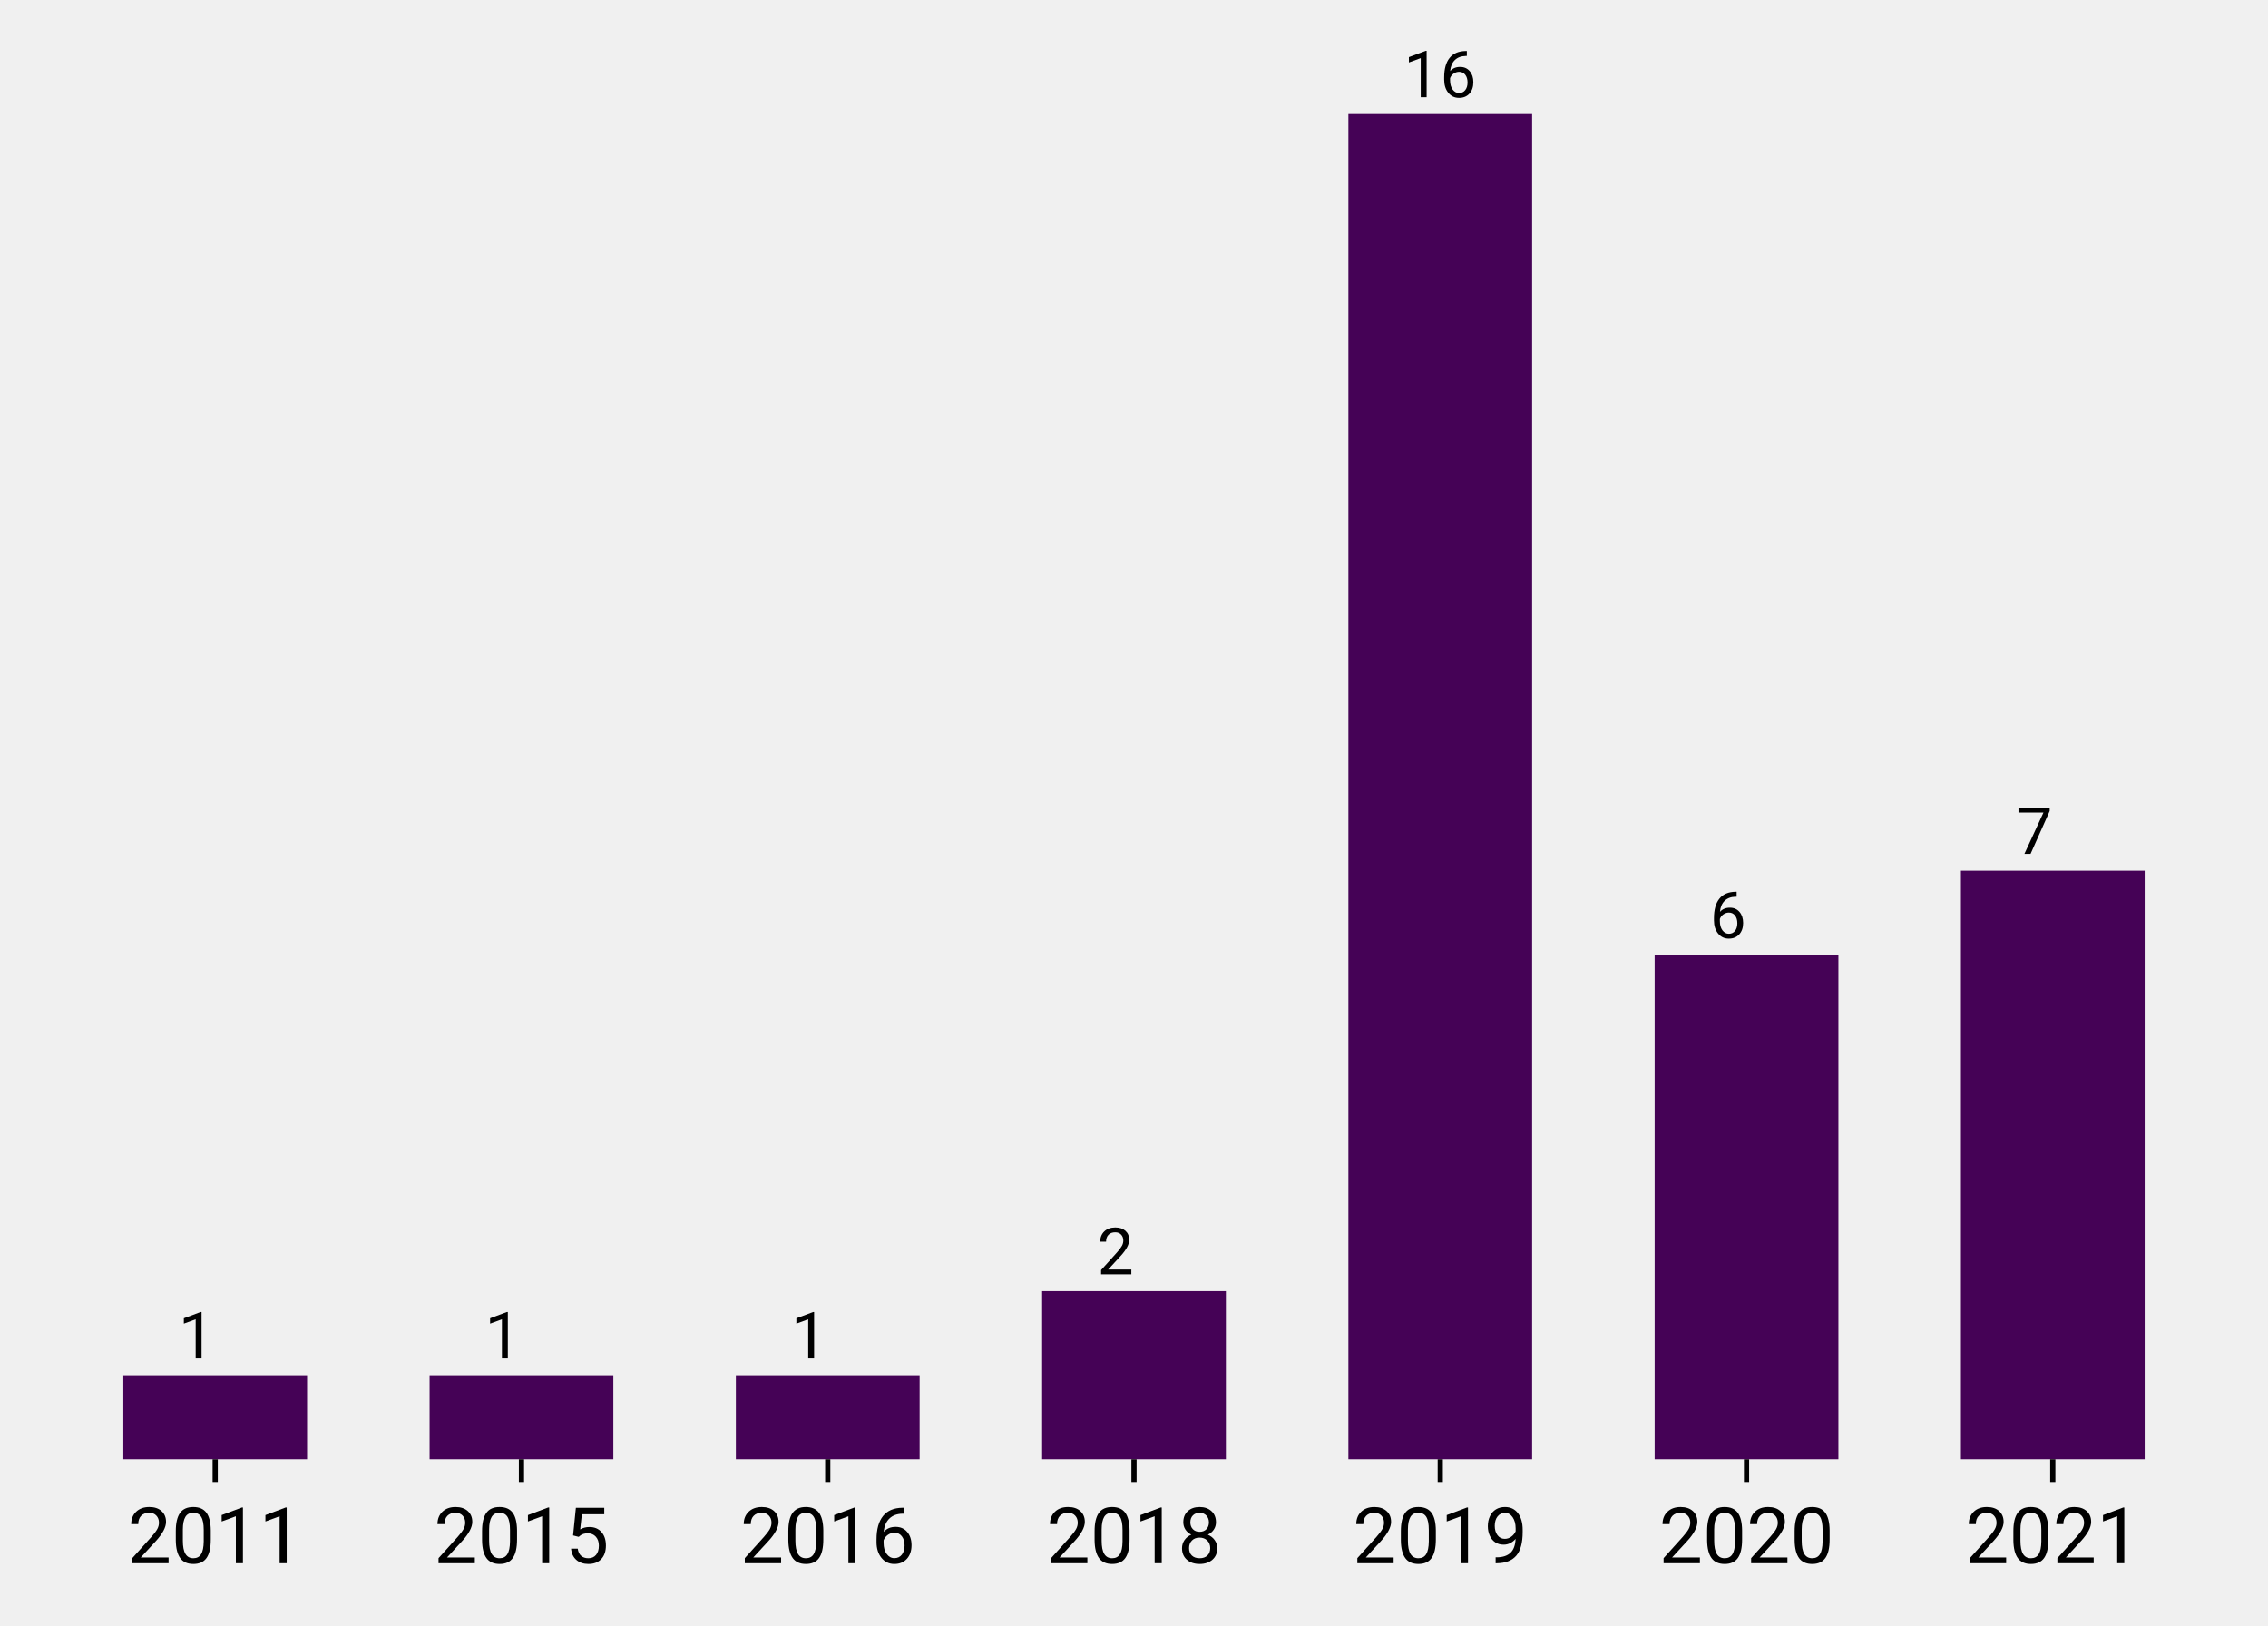
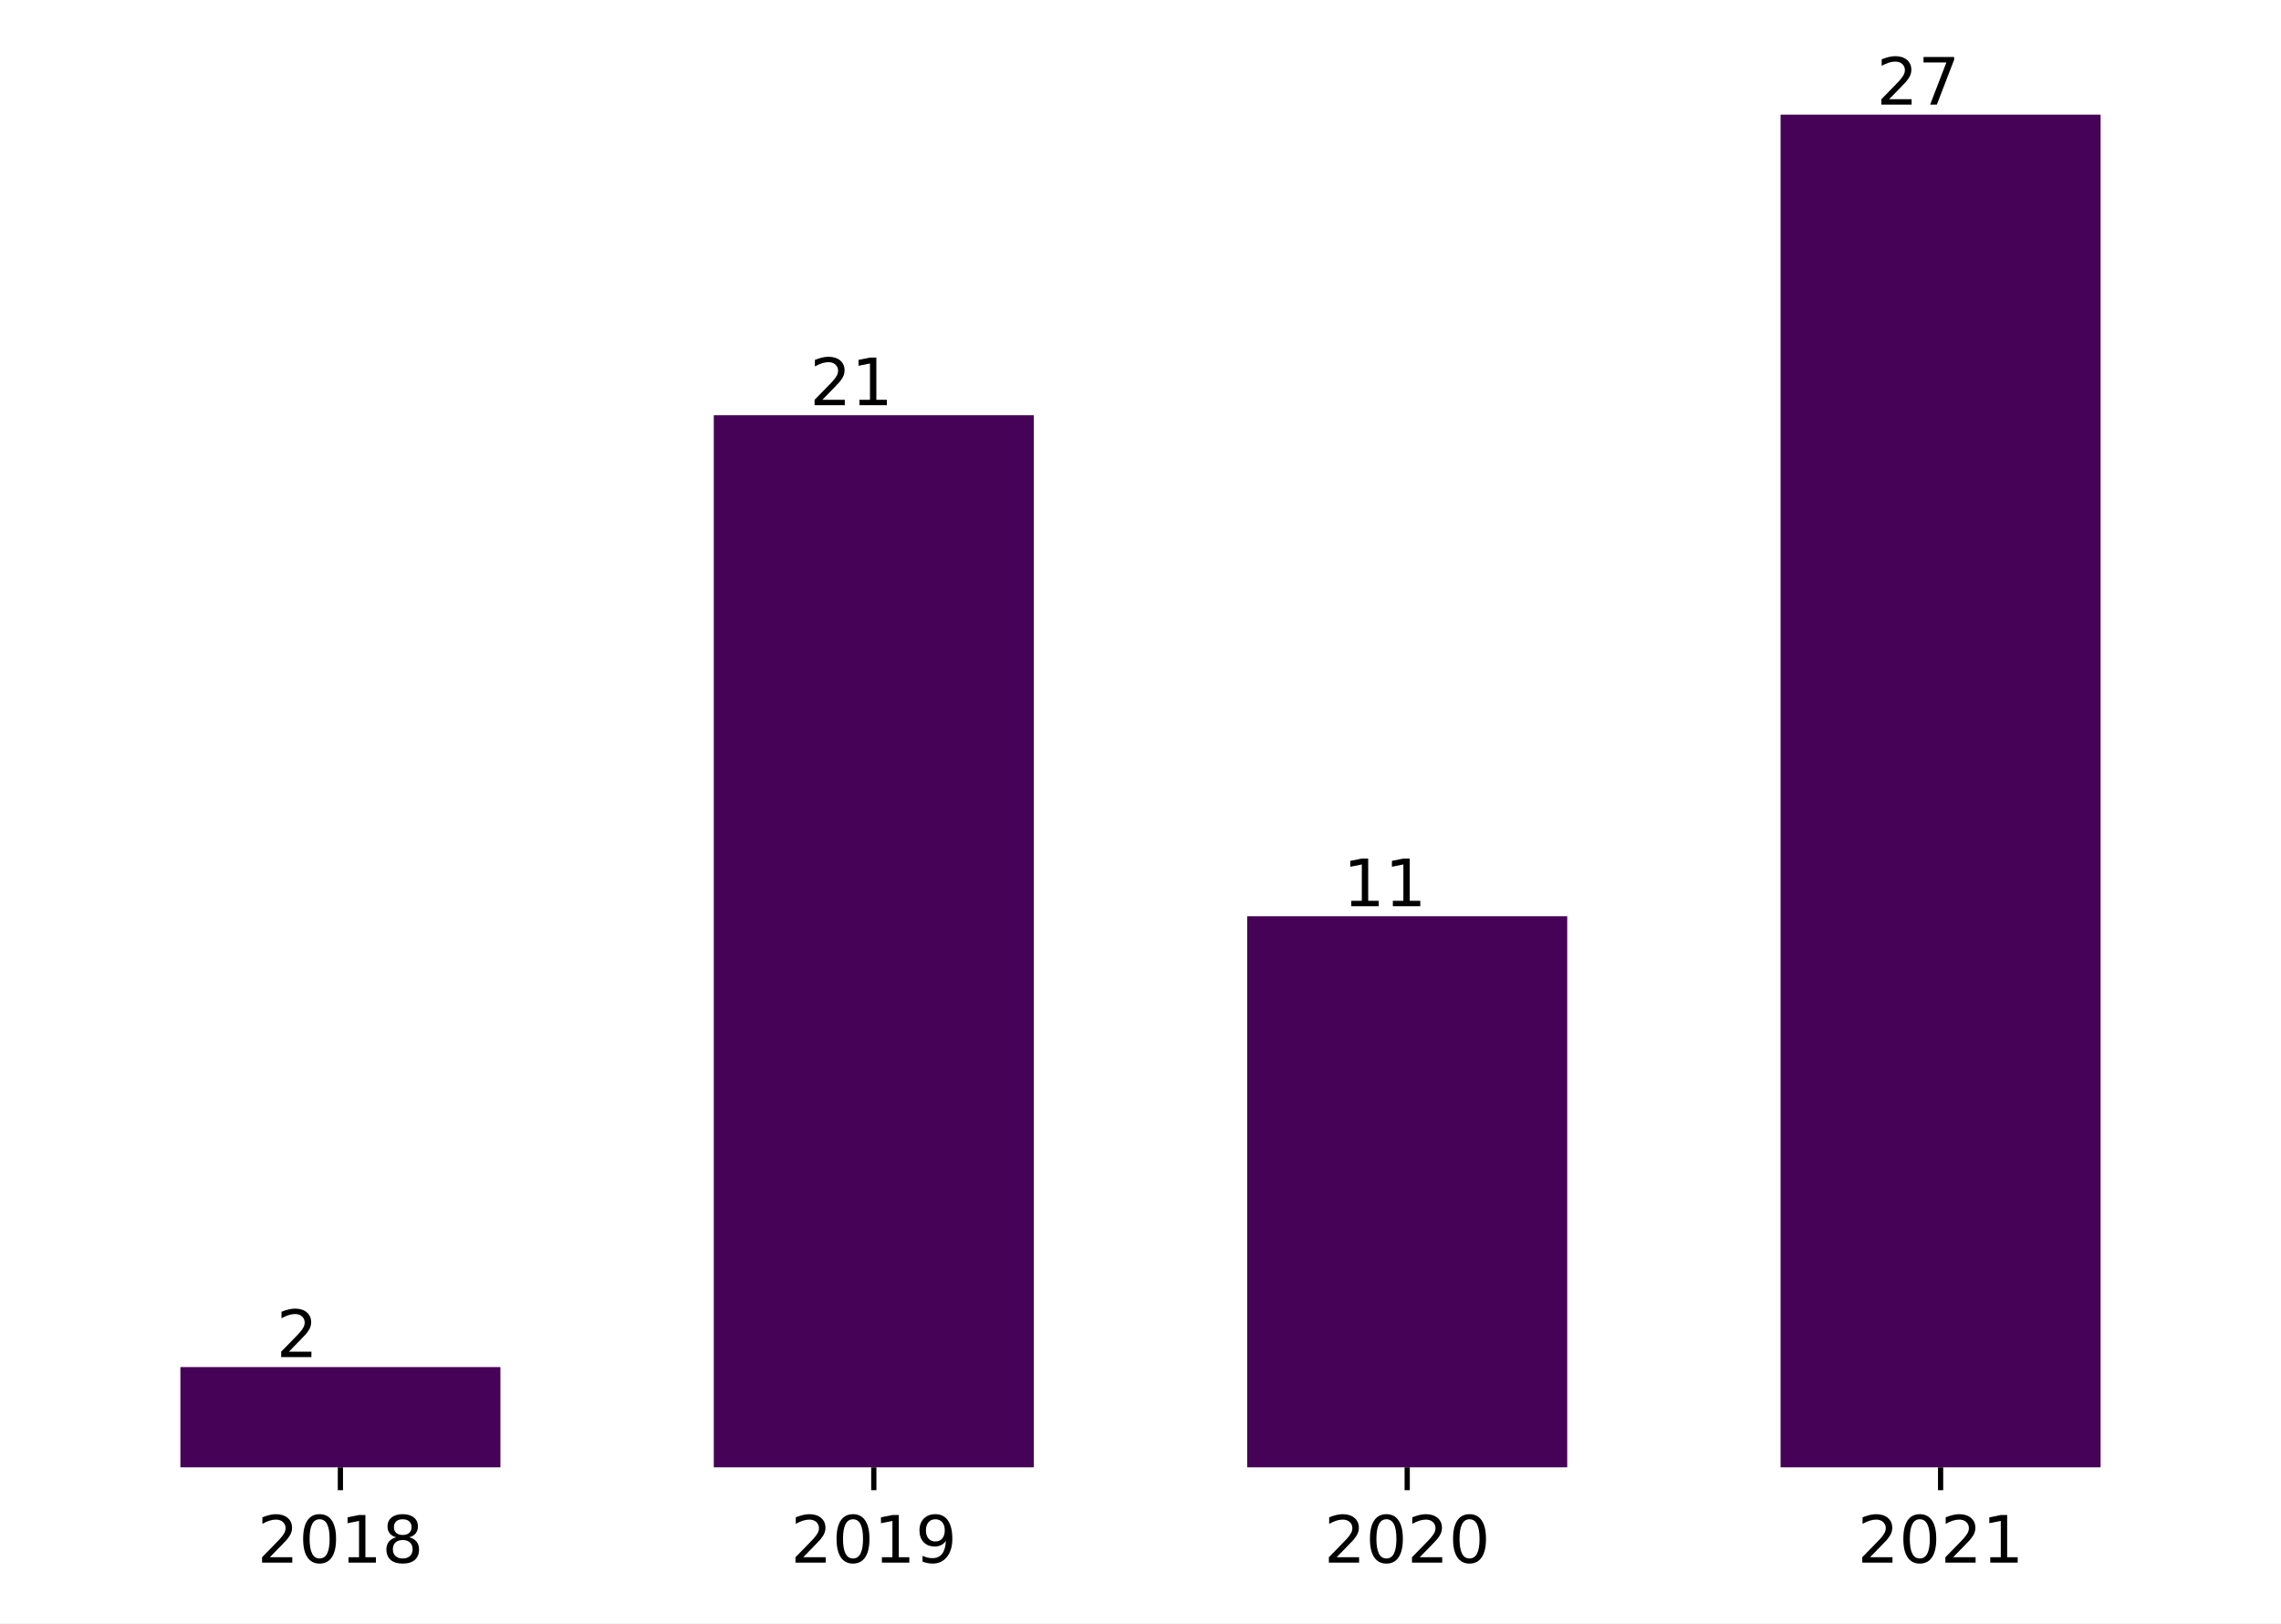
- <svg xmlns="http://www.w3.org/2000/svg" xmlns:xlink="http://www.w3.org/1999/xlink" height="250.278pt" version="1.1" viewBox="0 0 349.2 250.278" width="349.2pt">
+ <svg xmlns="http://www.w3.org/2000/svg" xmlns:xlink="http://www.w3.org/1999/xlink" height="248.518pt" version="1.1" viewBox="0 0 349.2 248.518" width="349.2pt">
  <defs>
-     <style type="text/css">*{stroke-linecap:butt;stroke-linejoin:round;}</style>
+     <style type="text/css">
+ *{stroke-linecap:butt;stroke-linejoin:round;}
+   </style>
  </defs>
  <g id="figure_1">
    <g id="patch_1">
-       <path d="M 0 250.278  L 349.2 250.278  L 349.2 0  L 0 0  z " style="fill:none;" />
+       <path d="M 0 248.518  L 349.2 248.518  L 349.2 0  L 0 0  z " style="fill:#ffffff;" />
    </g>
    <g id="axes_1">
      <g id="patch_2">
-         <path clip-path="url(#p5a2108f141)" d="M 18.989 224.64  L 47.282 224.64  L 47.282 211.697  L 18.989 211.697  z " style="fill:#450256;" />
+         <path clip-path="url(#p7876d4e0ae)" d="M 27.615 224.64  L 76.61 224.64  L 76.61 209.3  L 27.615 209.3  z " style="fill:#450256;" />
      </g>
      <g id="patch_3">
-         <path clip-path="url(#p5a2108f141)" d="M 66.144 224.64  L 94.437 224.64  L 94.437 211.697  L 66.144 211.697  z " style="fill:#450256;" />
+         <path clip-path="url(#p7876d4e0ae)" d="M 109.273 224.64  L 158.268 224.64  L 158.268 63.573  L 109.273 63.573  z " style="fill:#450256;" />
      </g>
      <g id="patch_4">
-         <path clip-path="url(#p5a2108f141)" d="M 113.299 224.64  L 141.592 224.64  L 141.592 211.697  L 113.299 211.697  z " style="fill:#450256;" />
+         <path clip-path="url(#p7876d4e0ae)" d="M 190.932 224.64  L 239.927 224.64  L 239.927 140.272  L 190.932 140.272  z " style="fill:#450256;" />
      </g>
      <g id="patch_5">
-         <path clip-path="url(#p5a2108f141)" d="M 160.454 224.64  L 188.746 224.64  L 188.746 198.754  L 160.454 198.754  z " style="fill:#450256;" />
-       </g>
-       <g id="patch_6">
-         <path clip-path="url(#p5a2108f141)" d="M 207.608 224.64  L 235.901 224.64  L 235.901 17.554  L 207.608 17.554  z " style="fill:#450256;" />
-       </g>
-       <g id="patch_7">
-         <path clip-path="url(#p5a2108f141)" d="M 254.763 224.64  L 283.056 224.64  L 283.056 146.983  L 254.763 146.983  z " style="fill:#450256;" />
-       </g>
-       <g id="patch_8">
-         <path clip-path="url(#p5a2108f141)" d="M 301.918 224.64  L 330.211 224.64  L 330.211 134.04  L 301.918 134.04  z " style="fill:#450256;" />
+         <path clip-path="url(#p7876d4e0ae)" d="M 272.59 224.64  L 321.585 224.64  L 321.585 17.554  L 272.59 17.554  z " style="fill:#450256;" />
      </g>
      <g id="matplotlib.axis_1">
        <g id="xtick_1">
          <g id="line2d_1">
            <defs>
-               <path d="M 0 0  L 0 3.5  " id="m82466ce0c2" style="stroke:#000000;stroke-width:0.8;" />
+               <path d="M 0 0  L 0 3.5  " id="mf0c8233575" style="stroke:#000000;stroke-width:0.8;" />
            </defs>
            <g>
-               <use style="stroke:#000000;stroke-width:0.8;" x="33.135" xlink:href="#m82466ce0c2" y="224.64" />
+               <use style="stroke:#000000;stroke-width:0.8;" x="52.112" xlink:href="#mf0c8233575" y="224.64" />
            </g>
          </g>
          <g id="text_1">
-             <g transform="translate(19.65771 240.64)scale(0.12 -0.12)">
-               <defs>
-                 <path d="M 52.484 0  L 5.906 0  L 5.906 6.5  L 30.516 33.844  Q 35.984 40.047 38.062 43.922  Q 40.141 47.797 40.141 51.953  Q 40.141 57.516 36.766 61.078  Q 33.406 64.656 27.781 64.656  Q 21.047 64.656 17.312 60.812  Q 13.578 56.984 13.578 50.141  L 4.547 50.141  Q 4.547 59.969 10.859 66.016  Q 17.188 72.078 27.781 72.078  Q 37.703 72.078 43.453 66.875  Q 49.219 61.672 49.219 53.031  Q 49.219 42.531 35.844 28.031  L 16.797 7.375  L 52.484 7.375  z " id="Roboto-Regular-50" />
-                 <path d="M 50.484 30.328  Q 50.484 14.453 45.062 6.734  Q 39.656 -0.984 28.125 -0.984  Q 16.75 -0.984 11.281 6.562  Q 5.812 14.109 5.609 29.109  L 5.609 41.156  Q 5.609 56.844 11.031 64.453  Q 16.453 72.078 28.031 72.078  Q 39.5 72.078 44.922 64.719  Q 50.344 57.375 50.484 42.047  z M 41.453 42.672  Q 41.453 54.156 38.234 59.406  Q 35.016 64.656 28.031 64.656  Q 21.094 64.656 17.922 59.422  Q 14.75 54.203 14.656 43.359  L 14.656 28.906  Q 14.656 17.391 18 11.891  Q 21.344 6.391 28.125 6.391  Q 34.812 6.391 38.062 11.562  Q 41.312 16.75 41.453 27.875  z " id="Roboto-Regular-48" />
-                 <path d="M 35.594 0  L 26.516 0  L 26.516 60.203  L 8.297 53.516  L 8.297 61.719  L 34.188 71.438  L 35.594 71.438  z " id="Roboto-Regular-49" />
-               </defs>
-               <use xlink:href="#Roboto-Regular-50" />
-               <use x="56.152" xlink:href="#Roboto-Regular-48" />
-               <use x="112.305" xlink:href="#Roboto-Regular-49" />
-               <use x="168.457" xlink:href="#Roboto-Regular-49" />
+             <defs>
+               <path d="M 19.188 8.297  L 53.609 8.297  L 53.609 0  L 7.328 0  L 7.328 8.297  Q 12.938 14.109 22.625 23.891  Q 32.328 33.688 34.812 36.531  Q 39.547 41.844 41.422 45.531  Q 43.312 49.219 43.312 52.781  Q 43.312 58.594 39.234 62.25  Q 35.156 65.922 28.609 65.922  Q 23.969 65.922 18.812 64.312  Q 13.672 62.703 7.812 59.422  L 7.812 69.391  Q 13.766 71.781 18.938 73  Q 24.125 74.219 28.422 74.219  Q 39.75 74.219 46.484 68.547  Q 53.219 62.891 53.219 53.422  Q 53.219 48.922 51.531 44.891  Q 49.859 40.875 45.406 35.406  Q 44.188 33.984 37.641 27.219  Q 31.109 20.453 19.188 8.297  z " id="DejaVuSans-50" />
+               <path d="M 31.781 66.406  Q 24.172 66.406 20.328 58.906  Q 16.5 51.422 16.5 36.375  Q 16.5 21.391 20.328 13.891  Q 24.172 6.391 31.781 6.391  Q 39.453 6.391 43.281 13.891  Q 47.125 21.391 47.125 36.375  Q 47.125 51.422 43.281 58.906  Q 39.453 66.406 31.781 66.406  z M 31.781 74.219  Q 44.047 74.219 50.516 64.516  Q 56.984 54.828 56.984 36.375  Q 56.984 17.969 50.516 8.266  Q 44.047 -1.422 31.781 -1.422  Q 19.531 -1.422 13.062 8.266  Q 6.594 17.969 6.594 36.375  Q 6.594 54.828 13.062 64.516  Q 19.531 74.219 31.781 74.219  z " id="DejaVuSans-48" />
+               <path d="M 12.406 8.297  L 28.516 8.297  L 28.516 63.922  L 10.984 60.406  L 10.984 69.391  L 28.422 72.906  L 38.281 72.906  L 38.281 8.297  L 54.391 8.297  L 54.391 0  L 12.406 0  z " id="DejaVuSans-49" />
+               <path d="M 31.781 34.625  Q 24.75 34.625 20.719 30.859  Q 16.703 27.094 16.703 20.516  Q 16.703 13.922 20.719 10.156  Q 24.75 6.391 31.781 6.391  Q 38.812 6.391 42.859 10.172  Q 46.922 13.969 46.922 20.516  Q 46.922 27.094 42.891 30.859  Q 38.875 34.625 31.781 34.625  z M 21.922 38.812  Q 15.578 40.375 12.031 44.719  Q 8.5 49.078 8.5 55.328  Q 8.5 64.062 14.719 69.141  Q 20.953 74.219 31.781 74.219  Q 42.672 74.219 48.875 69.141  Q 55.078 64.062 55.078 55.328  Q 55.078 49.078 51.531 44.719  Q 48 40.375 41.703 38.812  Q 48.828 37.156 52.797 32.312  Q 56.781 27.484 56.781 20.516  Q 56.781 9.906 50.312 4.234  Q 43.844 -1.422 31.781 -1.422  Q 19.734 -1.422 13.25 4.234  Q 6.781 9.906 6.781 20.516  Q 6.781 27.484 10.781 32.312  Q 14.797 37.156 21.922 38.812  z M 18.312 54.391  Q 18.312 48.734 21.844 45.562  Q 25.391 42.391 31.781 42.391  Q 38.141 42.391 41.719 45.562  Q 45.312 48.734 45.312 54.391  Q 45.312 60.062 41.719 63.234  Q 38.141 66.406 31.781 66.406  Q 25.391 66.406 21.844 63.234  Q 18.312 60.062 18.312 54.391  z " id="DejaVuSans-56" />
+             </defs>
+             <g transform="translate(39.38719 239.2384)scale(0.1 -0.1)">
+               <use xlink:href="#DejaVuSans-50" />
+               <use x="63.623" xlink:href="#DejaVuSans-48" />
+               <use x="127.246" xlink:href="#DejaVuSans-49" />
+               <use x="190.869" xlink:href="#DejaVuSans-56" />
            </g>
          </g>
        </g>
        <g id="xtick_2">
          <g id="line2d_2">
            <g>
-               <use style="stroke:#000000;stroke-width:0.8;" x="80.29" xlink:href="#m82466ce0c2" y="224.64" />
+               <use style="stroke:#000000;stroke-width:0.8;" x="133.771" xlink:href="#mf0c8233575" y="224.64" />
            </g>
          </g>
          <g id="text_2">
-             <g transform="translate(66.81264 240.64)scale(0.12 -0.12)">
-               <defs>
-                 <path d="M 10.062 35.641  L 13.672 71.094  L 50.094 71.094  L 50.094 62.75  L 21.344 62.75  L 19.188 43.359  Q 24.422 46.438 31.062 46.438  Q 40.766 46.438 46.484 40.016  Q 52.203 33.594 52.203 22.656  Q 52.203 11.672 46.266 5.344  Q 40.328 -0.984 29.688 -0.984  Q 20.266 -0.984 14.297 4.234  Q 8.344 9.469 7.516 18.703  L 16.062 18.703  Q 16.891 12.594 20.406 9.484  Q 23.922 6.391 29.688 6.391  Q 35.984 6.391 39.578 10.688  Q 43.172 14.984 43.172 22.562  Q 43.172 29.688 39.281 34  Q 35.406 38.328 28.953 38.328  Q 23.047 38.328 19.672 35.75  L 17.281 33.797  z " id="Roboto-Regular-53" />
-               </defs>
-               <use xlink:href="#Roboto-Regular-50" />
-               <use x="56.152" xlink:href="#Roboto-Regular-48" />
-               <use x="112.305" xlink:href="#Roboto-Regular-49" />
-               <use x="168.457" xlink:href="#Roboto-Regular-53" />
+             <defs>
+               <path d="M 10.984 1.516  L 10.984 10.5  Q 14.703 8.734 18.5 7.812  Q 22.312 6.891 25.984 6.891  Q 35.75 6.891 40.891 13.453  Q 46.047 20.016 46.781 33.406  Q 43.953 29.203 39.594 26.953  Q 35.25 24.703 29.984 24.703  Q 19.047 24.703 12.672 31.312  Q 6.297 37.938 6.297 49.422  Q 6.297 60.641 12.938 67.422  Q 19.578 74.219 30.609 74.219  Q 43.266 74.219 49.922 64.516  Q 56.594 54.828 56.594 36.375  Q 56.594 19.141 48.406 8.859  Q 40.234 -1.422 26.422 -1.422  Q 22.703 -1.422 18.891 -0.688  Q 15.094 0.047 10.984 1.516  z M 30.609 32.422  Q 37.25 32.422 41.125 36.953  Q 45.016 41.5 45.016 49.422  Q 45.016 57.281 41.125 61.844  Q 37.25 66.406 30.609 66.406  Q 23.969 66.406 20.094 61.844  Q 16.219 57.281 16.219 49.422  Q 16.219 41.5 20.094 36.953  Q 23.969 32.422 30.609 32.422  z " id="DejaVuSans-57" />
+             </defs>
+             <g transform="translate(121.0457 239.2384)scale(0.1 -0.1)">
+               <use xlink:href="#DejaVuSans-50" />
+               <use x="63.623" xlink:href="#DejaVuSans-48" />
+               <use x="127.246" xlink:href="#DejaVuSans-49" />
+               <use x="190.869" xlink:href="#DejaVuSans-57" />
            </g>
          </g>
        </g>
        <g id="xtick_3">
          <g id="line2d_3">
            <g>
-               <use style="stroke:#000000;stroke-width:0.8;" x="127.445" xlink:href="#m82466ce0c2" y="224.64" />
+               <use style="stroke:#000000;stroke-width:0.8;" x="215.429" xlink:href="#mf0c8233575" y="224.64" />
            </g>
          </g>
          <g id="text_3">
-             <g transform="translate(113.9676 240.64)scale(0.12 -0.12)">
-               <defs>
-                 <path d="M 41.359 71.141  L 41.359 63.484  L 39.703 63.484  Q 29.156 63.281 22.906 57.219  Q 16.656 51.172 15.672 40.188  Q 21.297 46.625 31 46.625  Q 40.281 46.625 45.828 40.078  Q 51.375 33.547 51.375 23.188  Q 51.375 12.203 45.391 5.609  Q 39.406 -0.984 29.344 -0.984  Q 19.141 -0.984 12.797 6.859  Q 6.453 14.703 6.453 27.047  L 6.453 30.516  Q 6.453 50.141 14.812 60.516  Q 23.188 70.906 39.75 71.141  z M 29.5 39.109  Q 24.859 39.109 20.953 36.328  Q 17.047 33.547 15.531 29.344  L 15.531 26.031  Q 15.531 17.234 19.484 11.859  Q 23.438 6.5 29.344 6.5  Q 35.453 6.5 38.938 10.984  Q 42.438 15.484 42.438 22.75  Q 42.438 30.078 38.891 34.594  Q 35.359 39.109 29.5 39.109  z " id="Roboto-Regular-54" />
-               </defs>
-               <use xlink:href="#Roboto-Regular-50" />
-               <use x="56.152" xlink:href="#Roboto-Regular-48" />
-               <use x="112.305" xlink:href="#Roboto-Regular-49" />
-               <use x="168.457" xlink:href="#Roboto-Regular-54" />
+             <g transform="translate(202.7043 239.2384)scale(0.1 -0.1)">
+               <use xlink:href="#DejaVuSans-50" />
+               <use x="63.623" xlink:href="#DejaVuSans-48" />
+               <use x="127.246" xlink:href="#DejaVuSans-50" />
+               <use x="190.869" xlink:href="#DejaVuSans-48" />
            </g>
          </g>
        </g>
        <g id="xtick_4">
          <g id="line2d_4">
            <g>
-               <use style="stroke:#000000;stroke-width:0.8;" x="174.6" xlink:href="#m82466ce0c2" y="224.64" />
+               <use style="stroke:#000000;stroke-width:0.8;" x="297.088" xlink:href="#mf0c8233575" y="224.64" />
            </g>
          </g>
          <g id="text_4">
-             <g transform="translate(161.1225 240.64)scale(0.12 -0.12)">
-               <defs>
-                 <path d="M 49.031 52.547  Q 49.031 47.219 46.219 43.062  Q 43.406 38.922 38.625 36.578  Q 44.188 34.188 47.438 29.594  Q 50.688 25 50.688 19.188  Q 50.688 9.969 44.453 4.484  Q 38.234 -0.984 28.078 -0.984  Q 17.828 -0.984 11.641 4.516  Q 5.469 10.016 5.469 19.188  Q 5.469 24.953 8.609 29.594  Q 11.766 34.234 17.328 36.625  Q 12.594 38.969 9.859 43.109  Q 7.125 47.266 7.125 52.547  Q 7.125 61.531 12.891 66.797  Q 18.656 72.078 28.078 72.078  Q 37.453 72.078 43.234 66.797  Q 49.031 61.531 49.031 52.547  z M 41.656 19.391  Q 41.656 25.344 37.859 29.094  Q 34.078 32.859 27.969 32.859  Q 21.875 32.859 18.188 29.141  Q 14.5 25.438 14.5 19.375  Q 14.5 13.328 18.094 9.859  Q 21.688 6.391 28.078 6.391  Q 34.422 6.391 38.031 9.875  Q 41.656 13.375 41.656 19.391  z M 28.078 64.656  Q 22.75 64.656 19.453 61.359  Q 16.156 58.062 16.156 52.391  Q 16.156 46.969 19.406 43.625  Q 22.656 40.281 28.078 40.281  Q 33.5 40.281 36.734 43.625  Q 39.984 46.969 39.984 52.391  Q 39.984 57.812 36.609 61.234  Q 33.25 64.656 28.078 64.656  z " id="Roboto-Regular-56" />
-               </defs>
-               <use xlink:href="#Roboto-Regular-50" />
-               <use x="56.152" xlink:href="#Roboto-Regular-48" />
-               <use x="112.305" xlink:href="#Roboto-Regular-49" />
-               <use x="168.457" xlink:href="#Roboto-Regular-56" />
-             </g>
-           </g>
-         </g>
-         <g id="xtick_5">
-           <g id="line2d_5">
-             <g>
-               <use style="stroke:#000000;stroke-width:0.8;" x="221.755" xlink:href="#m82466ce0c2" y="224.64" />
-             </g>
-           </g>
-           <g id="text_5">
-             <g transform="translate(208.2774 240.64)scale(0.12 -0.12)">
-               <defs>
-                 <path d="M 40.531 31.25  Q 37.703 27.875 33.766 25.828  Q 29.828 23.781 25.141 23.781  Q 19 23.781 14.422 26.797  Q 9.859 29.828 7.375 35.328  Q 4.891 40.828 4.891 47.469  Q 4.891 54.594 7.594 60.297  Q 10.297 66.016 15.281 69.047  Q 20.266 72.078 26.906 72.078  Q 37.453 72.078 43.531 64.188  Q 49.609 56.297 49.609 42.672  L 49.609 40.047  Q 49.609 19.281 41.406 9.734  Q 33.203 0.203 16.656 -0.047  L 14.891 -0.047  L 14.891 7.562  L 16.797 7.562  Q 27.984 7.766 33.984 13.406  Q 39.984 19.047 40.531 31.25  z M 26.609 31.25  Q 31.156 31.25 34.984 34.031  Q 38.812 36.812 40.578 40.922  L 40.578 44.531  Q 40.578 53.422 36.719 58.984  Q 32.859 64.547 26.953 64.547  Q 21 64.547 17.375 59.984  Q 13.766 55.422 13.766 47.953  Q 13.766 40.672 17.25 35.953  Q 20.75 31.25 26.609 31.25  z " id="Roboto-Regular-57" />
-               </defs>
-               <use xlink:href="#Roboto-Regular-50" />
-               <use x="56.152" xlink:href="#Roboto-Regular-48" />
-               <use x="112.305" xlink:href="#Roboto-Regular-49" />
-               <use x="168.457" xlink:href="#Roboto-Regular-57" />
-             </g>
-           </g>
-         </g>
-         <g id="xtick_6">
-           <g id="line2d_6">
-             <g>
-               <use style="stroke:#000000;stroke-width:0.8;" x="268.91" xlink:href="#m82466ce0c2" y="224.64" />
-             </g>
-           </g>
-           <g id="text_6">
-             <g transform="translate(255.4324 240.64)scale(0.12 -0.12)">
-               <use xlink:href="#Roboto-Regular-50" />
-               <use x="56.152" xlink:href="#Roboto-Regular-48" />
-               <use x="112.305" xlink:href="#Roboto-Regular-50" />
-               <use x="168.457" xlink:href="#Roboto-Regular-48" />
-             </g>
-           </g>
-         </g>
-         <g id="xtick_7">
-           <g id="line2d_7">
-             <g>
-               <use style="stroke:#000000;stroke-width:0.8;" x="316.065" xlink:href="#m82466ce0c2" y="224.64" />
-             </g>
-           </g>
-           <g id="text_7">
-             <g transform="translate(302.5873 240.64)scale(0.12 -0.12)">
-               <use xlink:href="#Roboto-Regular-50" />
-               <use x="56.152" xlink:href="#Roboto-Regular-48" />
-               <use x="112.305" xlink:href="#Roboto-Regular-50" />
-               <use x="168.457" xlink:href="#Roboto-Regular-49" />
+             <g transform="translate(284.3628 239.2384)scale(0.1 -0.1)">
+               <use xlink:href="#DejaVuSans-50" />
+               <use x="63.623" xlink:href="#DejaVuSans-48" />
+               <use x="127.246" xlink:href="#DejaVuSans-50" />
+               <use x="190.869" xlink:href="#DejaVuSans-49" />
            </g>
          </g>
        </g>
      </g>
      <g id="matplotlib.axis_2" />
-       <g id="text_8">
-         <g transform="translate(27.47662 209.1086)scale(0.1 -0.1)">
-           <use xlink:href="#Roboto-Regular-49" />
+       <g id="text_5">
+         <g transform="translate(42.31317 207.7663)scale(0.1 -0.1)">
+           <use xlink:href="#DejaVuSans-50" />
        </g>
      </g>
-       <g id="text_9">
-         <g transform="translate(74.63155 209.1086)scale(0.1 -0.1)">
-           <use xlink:href="#Roboto-Regular-49" />
+       <g id="text_6">
+         <g transform="translate(123.9717 62.03936)scale(0.1 -0.1)">
+           <use xlink:href="#DejaVuSans-50" />
+           <use x="63.623" xlink:href="#DejaVuSans-49" />
        </g>
      </g>
-       <g id="text_10">
-         <g transform="translate(121.7865 209.1086)scale(0.1 -0.1)">
-           <use xlink:href="#Roboto-Regular-49" />
+       <g id="text_7">
+         <g transform="translate(205.6302 138.7378)scale(0.1 -0.1)">
+           <use xlink:href="#DejaVuSans-49" />
+           <use x="63.623" xlink:href="#DejaVuSans-49" />
        </g>
      </g>
-       <g id="text_11">
-         <g transform="translate(168.9414 196.1657)scale(0.1 -0.1)">
-           <use xlink:href="#Roboto-Regular-50" />
-         </g>
-       </g>
-       <g id="text_12">
-         <g transform="translate(216.0963 14.96571)scale(0.1 -0.1)">
-           <use xlink:href="#Roboto-Regular-49" />
-           <use x="56.152" xlink:href="#Roboto-Regular-54" />
-         </g>
-       </g>
-       <g id="text_13">
-         <g transform="translate(263.2513 144.3943)scale(0.1 -0.1)">
-           <use xlink:href="#Roboto-Regular-54" />
-         </g>
-       </g>
-       <g id="text_14">
-         <g transform="translate(310.4062 131.4514)scale(0.1 -0.1)">
-           <defs>
-             <path d="M 51.812 66.016  L 22.359 0  L 12.891 0  L 42.234 63.672  L 3.766 63.672  L 3.766 71.094  L 51.812 71.094  z " id="Roboto-Regular-55" />
-           </defs>
-           <use xlink:href="#Roboto-Regular-55" />
+       <g id="text_8">
+         <defs>
+           <path d="M 8.203 72.906  L 55.078 72.906  L 55.078 68.703  L 28.609 0  L 18.312 0  L 43.219 64.594  L 8.203 64.594  z " id="DejaVuSans-55" />
+         </defs>
+         <g transform="translate(287.2888 16.02032)scale(0.1 -0.1)">
+           <use xlink:href="#DejaVuSans-50" />
+           <use x="63.623" xlink:href="#DejaVuSans-55" />
        </g>
      </g>
    </g>
  </g>
  <defs>
-     <clipPath id="p5a2108f141">
+     <clipPath id="p7876d4e0ae">
      <rect height="217.44" width="334.8" x="7.2" y="7.2" />
    </clipPath>
  </defs>
</svg>
